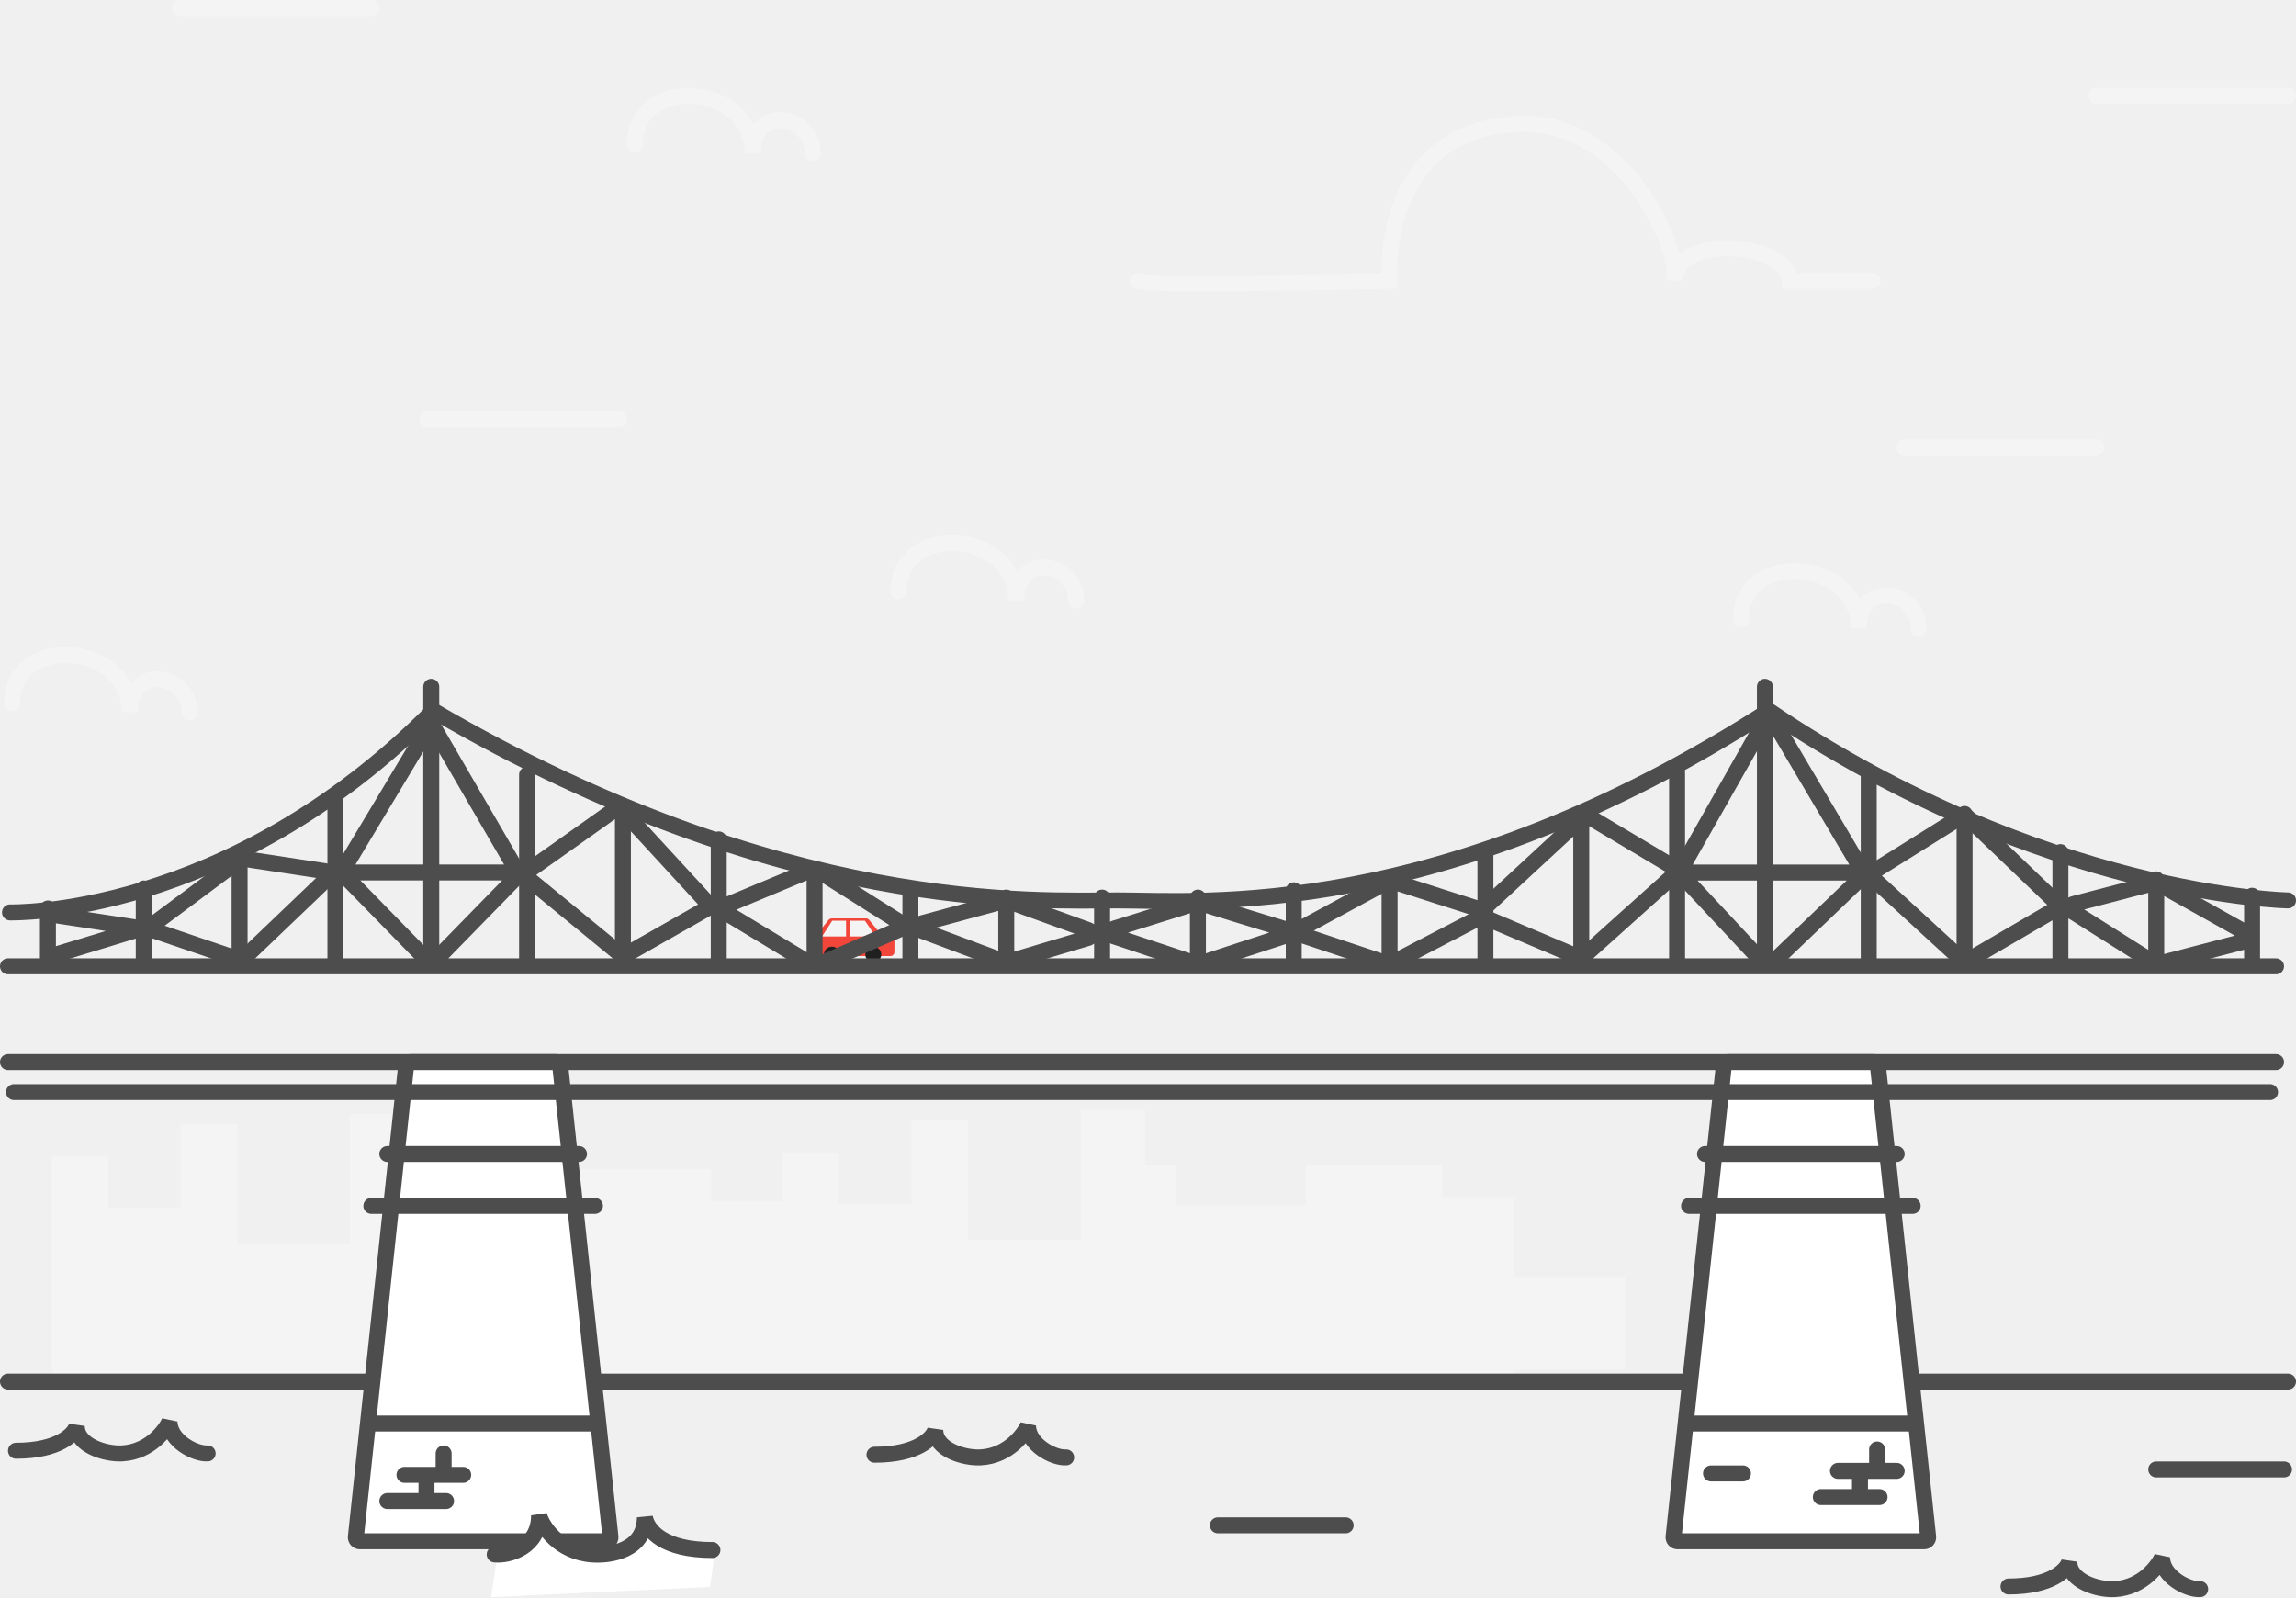
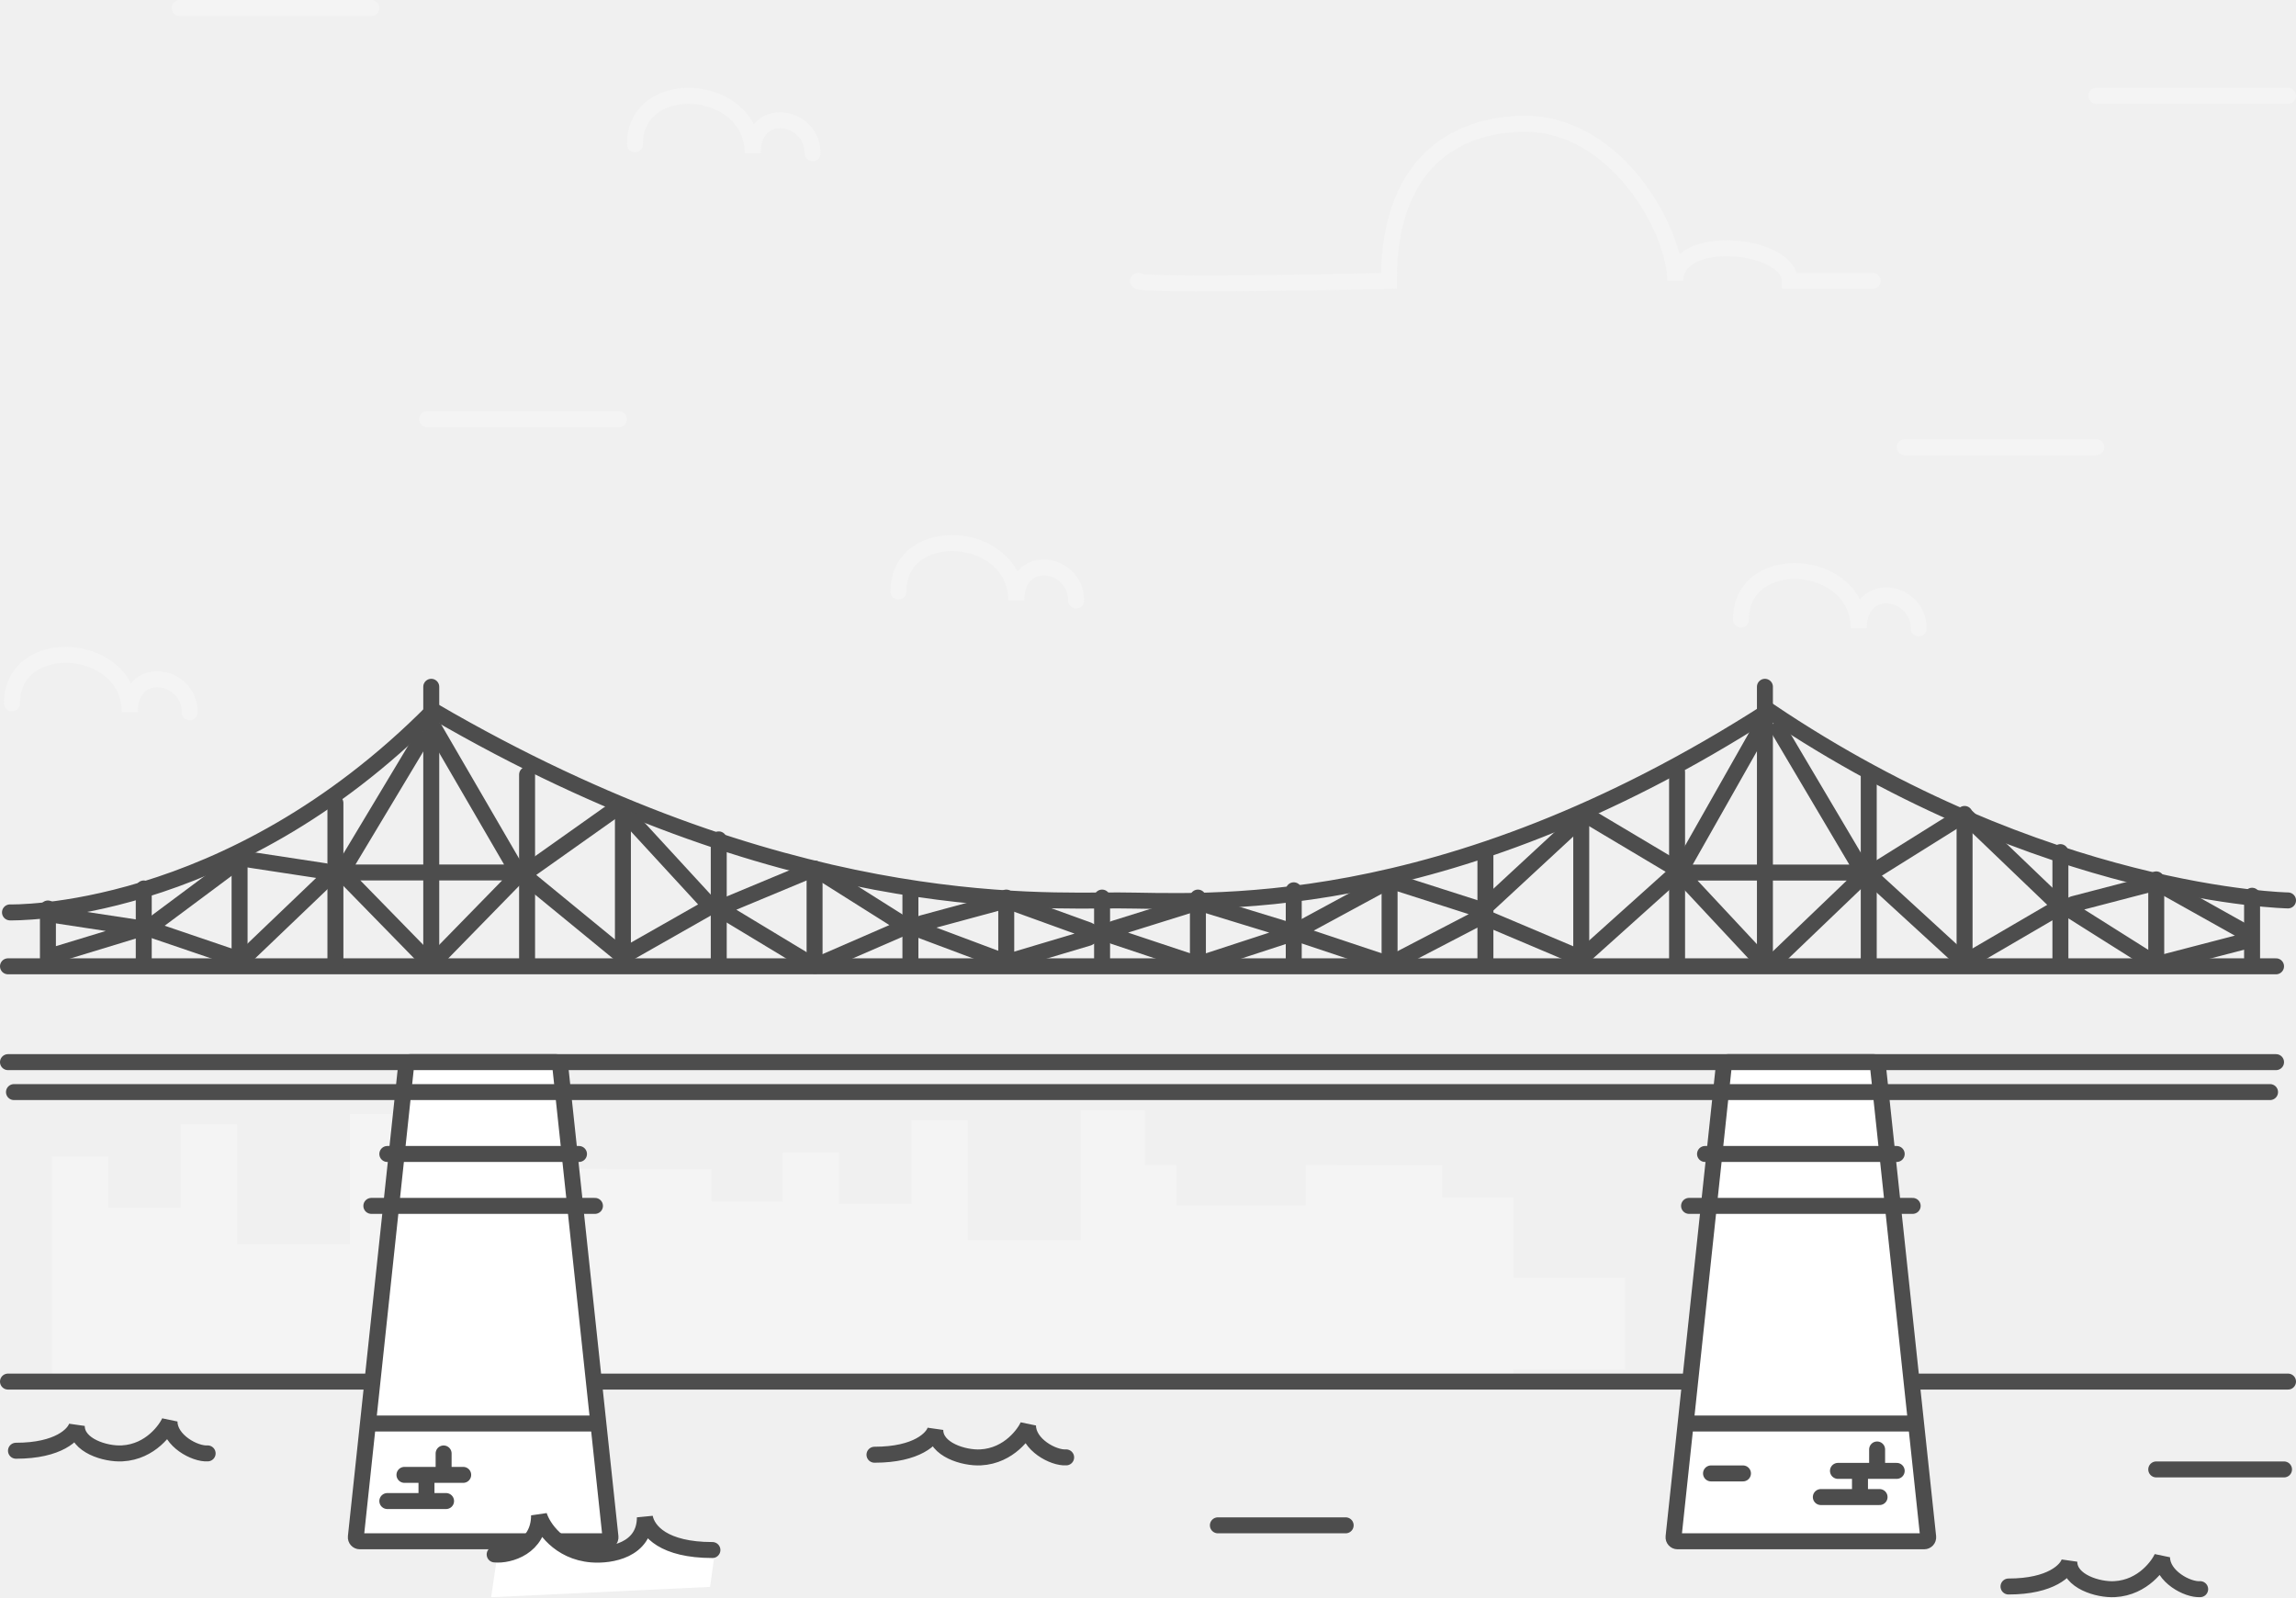
<svg xmlns="http://www.w3.org/2000/svg" width="575" height="400" viewBox="0 0 575 400" fill="none">
-   <rect width="571" height="398" fill="black" fill-opacity="0" transform="translate(2 2)" />
  <path fill-rule="evenodd" clip-rule="evenodd" d="M286.744 278H270.612V310.582H242.38V280.55H228.264L228.265 301.496H210.116L210.116 288.606H196V300.885H178.18V292.828H152.08V292.767H143.997V302.863H111.667V292.767H103.744V279H87.612V311.582H59.38V281.55H45.264L45.265 302.496H27.116L27.116 289.606H13V346H27.116L45.265 346L59.38 346L87.612 346H103.585H103.744L151.965 346L152.08 346H177.851L178.18 346L196 346V345H210.116L228.265 345L242.38 345L270.612 345H286.585H286.744L334.965 345L335.08 345H360.851L361.18 345L379 345V343H407V320H379V299.885H361.18V291.828H335.08V291.767H326.997V301.863H294.667V291.767H286.744V278Z" fill="#F4F4F4" />
  <path d="M2 346H573" stroke="#4D4D4D" stroke-width="4" stroke-linecap="round" />
-   <rect width="20" height="11" fill="black" fill-opacity="0" transform="translate(204 230)" />
-   <path d="M207.519 230.371C207.708 230.136 207.994 230 208.296 230H216.889C217.19 230 217.476 230.136 217.666 230.371L220.884 234.344C221.074 234.579 221.36 234.715 221.661 234.715H223C223.552 234.715 224 235.163 224 235.715V238.429C224 238.981 223.552 239.429 223 239.429H205C204.448 239.429 204 238.981 204 238.429V235.069C204 234.84 204.079 234.618 204.223 234.44L207.519 230.371Z" fill="#F2463A" />
-   <path d="M208.411 230.589L205.882 234.518H211.882V230.589H208.411Z" fill="#F4F4F4" />
-   <path d="M216.616 230.589L219.294 234.518H212.941V230.589H216.616Z" fill="#F4F4F4" />
-   <ellipse cx="208.353" cy="239.036" rx="2" ry="1.964" fill="#202020" />
-   <ellipse cx="218.706" cy="239.036" rx="2" ry="1.964" fill="#202020" />
-   <rect width="571" height="216" fill="black" fill-opacity="0" transform="translate(2 170)" />
-   <rect width="568" height="144" fill="black" fill-opacity="0" transform="translate(2 242)" />
  <path d="M2 242H570M570 266H2" stroke="#4D4D4D" stroke-width="4" stroke-linecap="round" />
-   <rect width="64" height="120" fill="black" fill-opacity="0" transform="translate(89 266)" />
  <path d="M101.705 266.894C101.759 266.386 102.188 266 102.699 266H139.301C139.812 266 140.241 266.386 140.295 266.894L152.882 384.894C152.945 385.485 152.482 386 151.888 386H90.112C89.518 386 89.055 385.485 89.118 384.894L101.705 266.894Z" fill="white" stroke="#4D4D4D" stroke-width="4" />
-   <rect width="19" height="11.92" fill="black" fill-opacity="0" transform="translate(97 364)" />
  <path d="M97 375.92H111.71" stroke="#4D4D4D" stroke-width="4" stroke-linecap="round" />
  <path d="M101.29 369.364H116" stroke="#4D4D4D" stroke-width="4" stroke-linecap="round" />
  <path d="M106.806 375.324V370.556" stroke="#4D4D4D" stroke-width="4" />
  <path d="M111.097 368.768V364" stroke="#4D4D4D" stroke-width="4" stroke-linecap="round" />
  <path d="M93 356.5H151" stroke="#4D4D4D" stroke-width="4" />
  <path d="M97 289H145" stroke="#4D4D4D" stroke-width="4" stroke-linecap="round" />
  <path d="M93 302H149" stroke="#4D4D4D" stroke-width="4" stroke-linecap="round" />
-   <rect width="64" height="120" fill="black" fill-opacity="0" transform="translate(419 266)" />
  <path d="M431.705 266.894C431.759 266.386 432.188 266 432.699 266H469.301C469.812 266 470.241 266.386 470.295 266.894L482.882 384.894C482.945 385.485 482.482 386 481.888 386H420.112C419.518 386 419.055 385.485 419.118 384.894L431.705 266.894Z" fill="white" stroke="#4D4D4D" stroke-width="4" />
-   <rect width="19" height="11.92" fill="black" fill-opacity="0" transform="translate(456 363)" />
  <path d="M456 374.92H470.71" stroke="#4D4D4D" stroke-width="4" stroke-linecap="round" />
  <path d="M460.29 368.364H475" stroke="#4D4D4D" stroke-width="4" stroke-linecap="round" />
  <path d="M465.806 374.324V369.556" stroke="#4D4D4D" stroke-width="4" />
  <path d="M470.097 367.768V363" stroke="#4D4D4D" stroke-width="4" stroke-linecap="round" />
  <path d="M428.5 369H436.5" stroke="#4D4D4D" stroke-width="4" stroke-linecap="round" />
  <path d="M423 356.5H481" stroke="#4D4D4D" stroke-width="4" />
  <path d="M427 289H475" stroke="#4D4D4D" stroke-width="4" stroke-linecap="round" />
  <path d="M423 302H479" stroke="#4D4D4D" stroke-width="4" stroke-linecap="round" />
  <path d="M3.5 273.5H568.5" stroke="#4D4D4D" stroke-width="4" stroke-linecap="round" />
-   <rect width="570.5" height="72.444" fill="black" fill-opacity="0" transform="translate(2.5 170)" />
-   <rect width="570.5" height="72" fill="black" fill-opacity="0" transform="translate(2.5 170)" />
  <path d="M2.5 228.5C2.5 228.5 57 230 108.5 178C196 229 259.5 225.5 280 225.5C300.5 225.5 360.5 231 443 178C512 224.5 573 225.5 573 225.5" stroke="#4D4D4D" stroke-width="4" stroke-linecap="round" />
  <line x1="108" y1="240" x2="108" y2="172" stroke="#4D4D4D" stroke-width="4" stroke-linecap="round" />
  <line x1="442" y1="240" x2="442" y2="172" stroke="#4D4D4D" stroke-width="4" stroke-linecap="round" />
-   <rect width="552.5" height="62.444" fill="black" fill-opacity="0" transform="translate(12.5 180)" />
  <path fill-rule="evenodd" clip-rule="evenodd" d="M126.234 216.5L107.931 185.002L89.032 216.5H126.234ZM125.739 220.5L107.569 239.103L110.431 241.897L131.431 220.397L132.493 219.31L131.729 217.995L110.229 180.995L106.771 183.005L107.357 184.014L104.785 182.471L83.785 217.471L82.991 218.794L84.069 219.897L105.069 241.397L107.931 238.603L90.249 220.5H125.739Z" fill="#4D4D4D" />
  <path fill-rule="evenodd" clip-rule="evenodd" d="M463.133 216.524L443.092 182.664L423.917 216.524H463.133ZM462.48 220.524H425.125L442.76 239.418L462.48 220.524ZM439.702 180.533L442.904 182.346L442.721 182.037L446.163 180L468.658 218.006L469.466 219.371L468.321 220.469L445.384 242.444L442.82 239.768L440.038 242.365L419.038 219.865L418.036 218.792L418.76 217.515L439.702 180.533Z" fill="#4D4D4D" />
  <path d="M81.49 218.194L60.913 215.063C60.649 215.023 60.379 215.09 60.165 215.249L38.525 231.364C37.879 231.845 38.038 232.853 38.8 233.113L59.925 240.304C60.278 240.425 60.669 240.338 60.939 240.08L82.031 219.905C82.631 219.332 82.311 218.319 81.49 218.194Z" stroke="#4D4D4D" stroke-width="4" />
  <path d="M177.149 226.075L155.596 202.648C155.255 202.277 154.692 202.218 154.282 202.509L132.07 218.242C131.531 218.624 131.504 219.413 132.014 219.831L155.469 239.065C155.789 239.327 156.237 239.365 156.597 239.161L176.907 227.621C177.466 227.303 177.584 226.548 177.149 226.075Z" stroke="#4D4D4D" stroke-width="4" />
  <path d="M225.4 230.991L204.439 217.777C204.164 217.603 203.821 217.574 203.521 217.7L181.821 226.741C181.065 227.056 180.988 228.097 181.689 228.52L203.558 241.733C203.835 241.9 204.177 241.923 204.474 241.794L225.265 232.754C226.002 232.434 226.079 231.42 225.4 230.991Z" stroke="#4D4D4D" stroke-width="4" />
  <path d="M272.646 232.968L252.297 225.607C252.104 225.537 251.894 225.529 251.695 225.583L230.996 231.188C230.059 231.442 229.997 232.749 230.907 233.09L251.685 240.882C251.89 240.959 252.113 240.966 252.322 240.904L272.591 234.866C273.516 234.591 273.553 233.296 272.646 232.968Z" stroke="#4D4D4D" stroke-width="4" />
  <path d="M321.477 232.575L300.296 226.091C300.103 226.032 299.897 226.032 299.705 226.092L278.956 232.576C278.03 232.866 278.017 234.172 278.938 234.479L299.687 241.396C299.89 241.463 300.11 241.464 300.314 241.398L321.495 234.481C322.423 234.178 322.411 232.86 321.477 232.575Z" stroke="#4D4D4D" stroke-width="4" />
  <path d="M370.713 227.768L348.406 220.63C348.147 220.547 347.865 220.573 347.625 220.703L326.028 232.401C325.259 232.818 325.358 233.953 326.188 234.229L347.598 241.366C347.855 241.452 348.136 241.429 348.376 241.305L370.87 229.608C371.658 229.198 371.56 228.039 370.713 227.768Z" stroke="#4D4D4D" stroke-width="4" />
  <path d="M419.333 217.305L397.642 204.383C397.262 204.156 396.777 204.207 396.451 204.508L371.136 227.948C370.603 228.442 370.757 229.32 371.426 229.603L395.415 239.752C395.772 239.904 396.184 239.835 396.473 239.576L419.489 218.908C419.991 218.457 419.912 217.65 419.333 217.305Z" stroke="#4D4D4D" stroke-width="4" />
  <path d="M515.043 226.082L492.562 204.539C492.231 204.222 491.728 204.17 491.34 204.412L469.115 218.303C468.554 218.654 468.482 219.442 468.969 219.888L491.457 240.502C491.78 240.798 492.258 240.85 492.636 240.629L514.855 227.668C515.428 227.333 515.522 226.542 515.043 226.082Z" stroke="#4D4D4D" stroke-width="4" />
  <path d="M562.831 233.785L540.351 221.197C540.126 221.071 539.86 221.036 539.61 221.102L519.233 226.417C518.386 226.638 518.212 227.764 518.952 228.231L539.634 241.269C539.868 241.416 540.152 241.461 540.419 241.391L562.594 235.626C563.466 235.399 563.617 234.225 562.831 233.785Z" stroke="#4D4D4D" stroke-width="4" />
  <path d="M12.5 229L35.5 232.5L12.5 239.5" stroke="#4D4D4D" stroke-width="4" />
-   <rect width="552" height="51" fill="black" fill-opacity="0" transform="translate(12 192)" />
  <line x1="132" y1="241" x2="132" y2="194" stroke="#4D4D4D" stroke-width="4" stroke-linecap="round" />
  <path d="M156 241.634V202.929" stroke="#4D4D4D" stroke-width="4" stroke-linecap="round" />
  <path d="M84 241.179L84 201.107" stroke="#4D4D4D" stroke-width="4" stroke-linecap="round" />
  <path d="M60 241.634L60 215.223" stroke="#4D4D4D" stroke-width="4" stroke-linecap="round" />
  <path d="M36 241.634L36 222.509" stroke="#4D4D4D" stroke-width="4" stroke-linecap="round" />
  <path d="M12 241.634L12 227.518" stroke="#4D4D4D" stroke-width="4" stroke-linecap="round" />
  <path d="M180 241.179V210.214" stroke="#4D4D4D" stroke-width="4" stroke-linecap="round" />
  <path d="M204 241.634V217.5" stroke="#4D4D4D" stroke-width="4" stroke-linecap="round" />
  <path d="M228 241.634V222.964" stroke="#4D4D4D" stroke-width="4" stroke-linecap="round" />
  <path d="M252 241.634V224.786" stroke="#4D4D4D" stroke-width="4" stroke-linecap="round" />
  <path d="M276 241.634V224.786" stroke="#4D4D4D" stroke-width="4" stroke-linecap="round" />
  <path d="M300 241.634V224.786" stroke="#4D4D4D" stroke-width="4" stroke-linecap="round" />
  <path d="M324 241.634V222.964" stroke="#4D4D4D" stroke-width="4" stroke-linecap="round" />
  <path d="M348 241.634V219.777" stroke="#4D4D4D" stroke-width="4" stroke-linecap="round" />
  <path d="M372 241.634V213.402" stroke="#4D4D4D" stroke-width="4" stroke-linecap="round" />
  <path d="M396 241.634V204.295" stroke="#4D4D4D" stroke-width="4" stroke-linecap="round" />
  <path d="M420 241.634V193.366" stroke="#4D4D4D" stroke-width="4" stroke-linecap="round" />
  <path d="M468 241.634V193.366" stroke="#4D4D4D" stroke-width="4" stroke-linecap="round" />
  <path d="M492 241.634V203.839" stroke="#4D4D4D" stroke-width="4" stroke-linecap="round" />
  <path d="M516 241.634V213.402" stroke="#4D4D4D" stroke-width="4" stroke-linecap="round" />
  <path d="M540 241.634V220.232" stroke="#4D4D4D" stroke-width="4" stroke-linecap="round" />
  <path d="M564 241.634V224.33" stroke="#4D4D4D" stroke-width="4" stroke-linecap="round" />
-   <rect width="568" height="44" fill="black" fill-opacity="0" transform="translate(4 356)" />
-   <rect width="56" height="20.5" fill="black" fill-opacity="0" transform="translate(179 379.5) scale(-1 1)" />
  <path d="M161.5 380C162.184 383.446 166.803 388.923 179 388.923L177.827 397.415L123 400L124.466 390.031C128.082 390.4 135.5 387.976 135.5 380C136.38 382.954 140.589 389.384 148.801 390.031C153.492 390.4 161.5 388.271 161.5 380Z" fill="white" />
  <path d="M178.414 388.185C166.217 388.185 162.184 383.446 161.5 380C161.5 388.271 152.906 389.662 148.215 389.292C140.002 388.646 135.88 382.454 135 379.5C135 387.475 127.496 389.662 123.88 389.292" stroke="#4D4D4D" stroke-width="4" stroke-linecap="round" />
  <path d="M219 364.319C229.735 364.319 233.624 360.179 234.226 358.109C234.226 363.077 241.452 365.206 245.581 364.984C252.809 364.596 256.677 358.774 257.452 357C257.452 361.791 263.817 365.206 267 364.984" stroke="#4D4D4D" stroke-width="4" stroke-linecap="round" />
  <path d="M4 363.319C14.736 363.319 18.624 359.179 19.226 357.109C19.226 362.077 26.452 364.206 30.581 363.984C37.809 363.596 41.677 357.774 42.452 356C42.452 360.791 48.817 364.206 52 363.984" stroke="#4D4D4D" stroke-width="4" stroke-linecap="round" />
  <path d="M503 397.319C513.735 397.319 517.624 393.179 518.226 391.109C518.226 396.077 525.452 398.206 529.581 397.984C536.809 397.596 540.677 391.774 541.452 390C541.452 394.791 547.817 398.206 551 397.984" stroke="#4D4D4D" stroke-width="4" stroke-linecap="round" />
  <path d="M305 382H337" stroke="#4D4D4D" stroke-width="4" stroke-linecap="round" />
  <path d="M540 368H572" stroke="#4D4D4D" stroke-width="4" stroke-linecap="round" />
-   <rect width="570" height="176.38" fill="black" fill-opacity="0" transform="translate(3 2)" />
  <path d="M287 70.34C287 69.236 286.105 68.34 285 68.34C283.895 68.34 283 69.236 283 70.34H287ZM347.817 70.34L347.865 72.34L349.817 72.293V70.34H347.817ZM448.226 70.34H446.226V72.34H448.226V70.34ZM469 72.34C470.105 72.34 471 71.445 471 70.34C471 69.236 470.105 68.34 469 68.34V72.34ZM283 70.34C283 71.157 283.46 71.677 283.71 71.897C283.961 72.118 284.213 72.234 284.343 72.289C284.617 72.405 284.899 72.468 285.095 72.506C285.52 72.588 286.071 72.649 286.682 72.697C287.927 72.796 289.691 72.866 291.826 72.914C296.109 73.009 302.022 73.019 308.57 72.975C321.672 72.888 337.389 72.589 347.865 72.34L347.77 68.341C337.306 68.59 321.614 68.888 308.543 68.975C302.004 69.019 296.139 69.009 291.915 68.915C289.797 68.868 288.126 68.8 286.999 68.71C286.424 68.664 286.054 68.618 285.856 68.579C285.74 68.556 285.784 68.556 285.899 68.604C285.948 68.625 286.14 68.707 286.351 68.892C286.561 69.077 287 69.561 287 70.34H283ZM349.817 70.34C349.817 54.583 354.615 45.367 360.806 40.049C367.057 34.68 375.055 33 381.946 33V29C374.493 29 365.427 30.806 358.199 37.015C350.912 43.275 345.817 53.729 345.817 70.34H349.817ZM381.946 33C392.496 33 401.376 39.147 407.71 47.101C414.077 55.096 417.538 64.505 417.538 70.34H421.538C421.538 63.335 417.579 53.074 410.839 44.609C404.065 36.103 394.149 29 381.946 29V33ZM421.538 70.34C421.538 68.225 422.689 66.692 424.895 65.619C427.178 64.509 430.394 64.03 433.777 64.207C437.147 64.383 440.439 65.198 442.819 66.438C445.292 67.727 446.226 69.145 446.226 70.34H450.226C450.226 66.865 447.574 64.406 444.668 62.891C441.668 61.328 437.788 60.412 433.986 60.213C430.198 60.015 426.241 60.516 423.145 62.022C419.973 63.565 417.538 66.285 417.538 70.34H421.538ZM448.226 72.34H469V68.34H448.226V72.34Z" fill="#F4F4F4" />
  <path d="M107 105H155" stroke="#F4F4F4" stroke-width="4" stroke-linecap="round" />
  <path d="M45 2H93" stroke="#F4F4F4" stroke-width="4" stroke-linecap="round" />
  <path d="M436 155.143C436 137.643 465.5 139.643 465.5 157.38C465.5 145.143 480.5 147.643 480.5 157.38" stroke="#F4F4F4" stroke-width="4" stroke-linecap="round" />
  <path d="M3 176.143C3 158.643 32.5 160.643 32.5 178.38C32.5 166.143 47.5 168.643 47.5 178.38" stroke="#F4F4F4" stroke-width="4" stroke-linecap="round" />
  <path d="M477 112H525" stroke="#F4F4F4" stroke-width="4" stroke-linecap="round" />
  <path d="M525 24H573" stroke="#F4F4F4" stroke-width="4" stroke-linecap="round" />
  <path d="M159 36.143C159 18.643 188.5 20.643 188.5 38.38C188.5 26.143 203.5 28.643 203.5 38.38" stroke="#F4F4F4" stroke-width="4" stroke-linecap="round" />
  <path d="M225 148.143C225 130.643 254.5 132.643 254.5 150.38C254.5 138.143 269.5 140.643 269.5 150.38" stroke="#F4F4F4" stroke-width="4" stroke-linecap="round" />
</svg>
